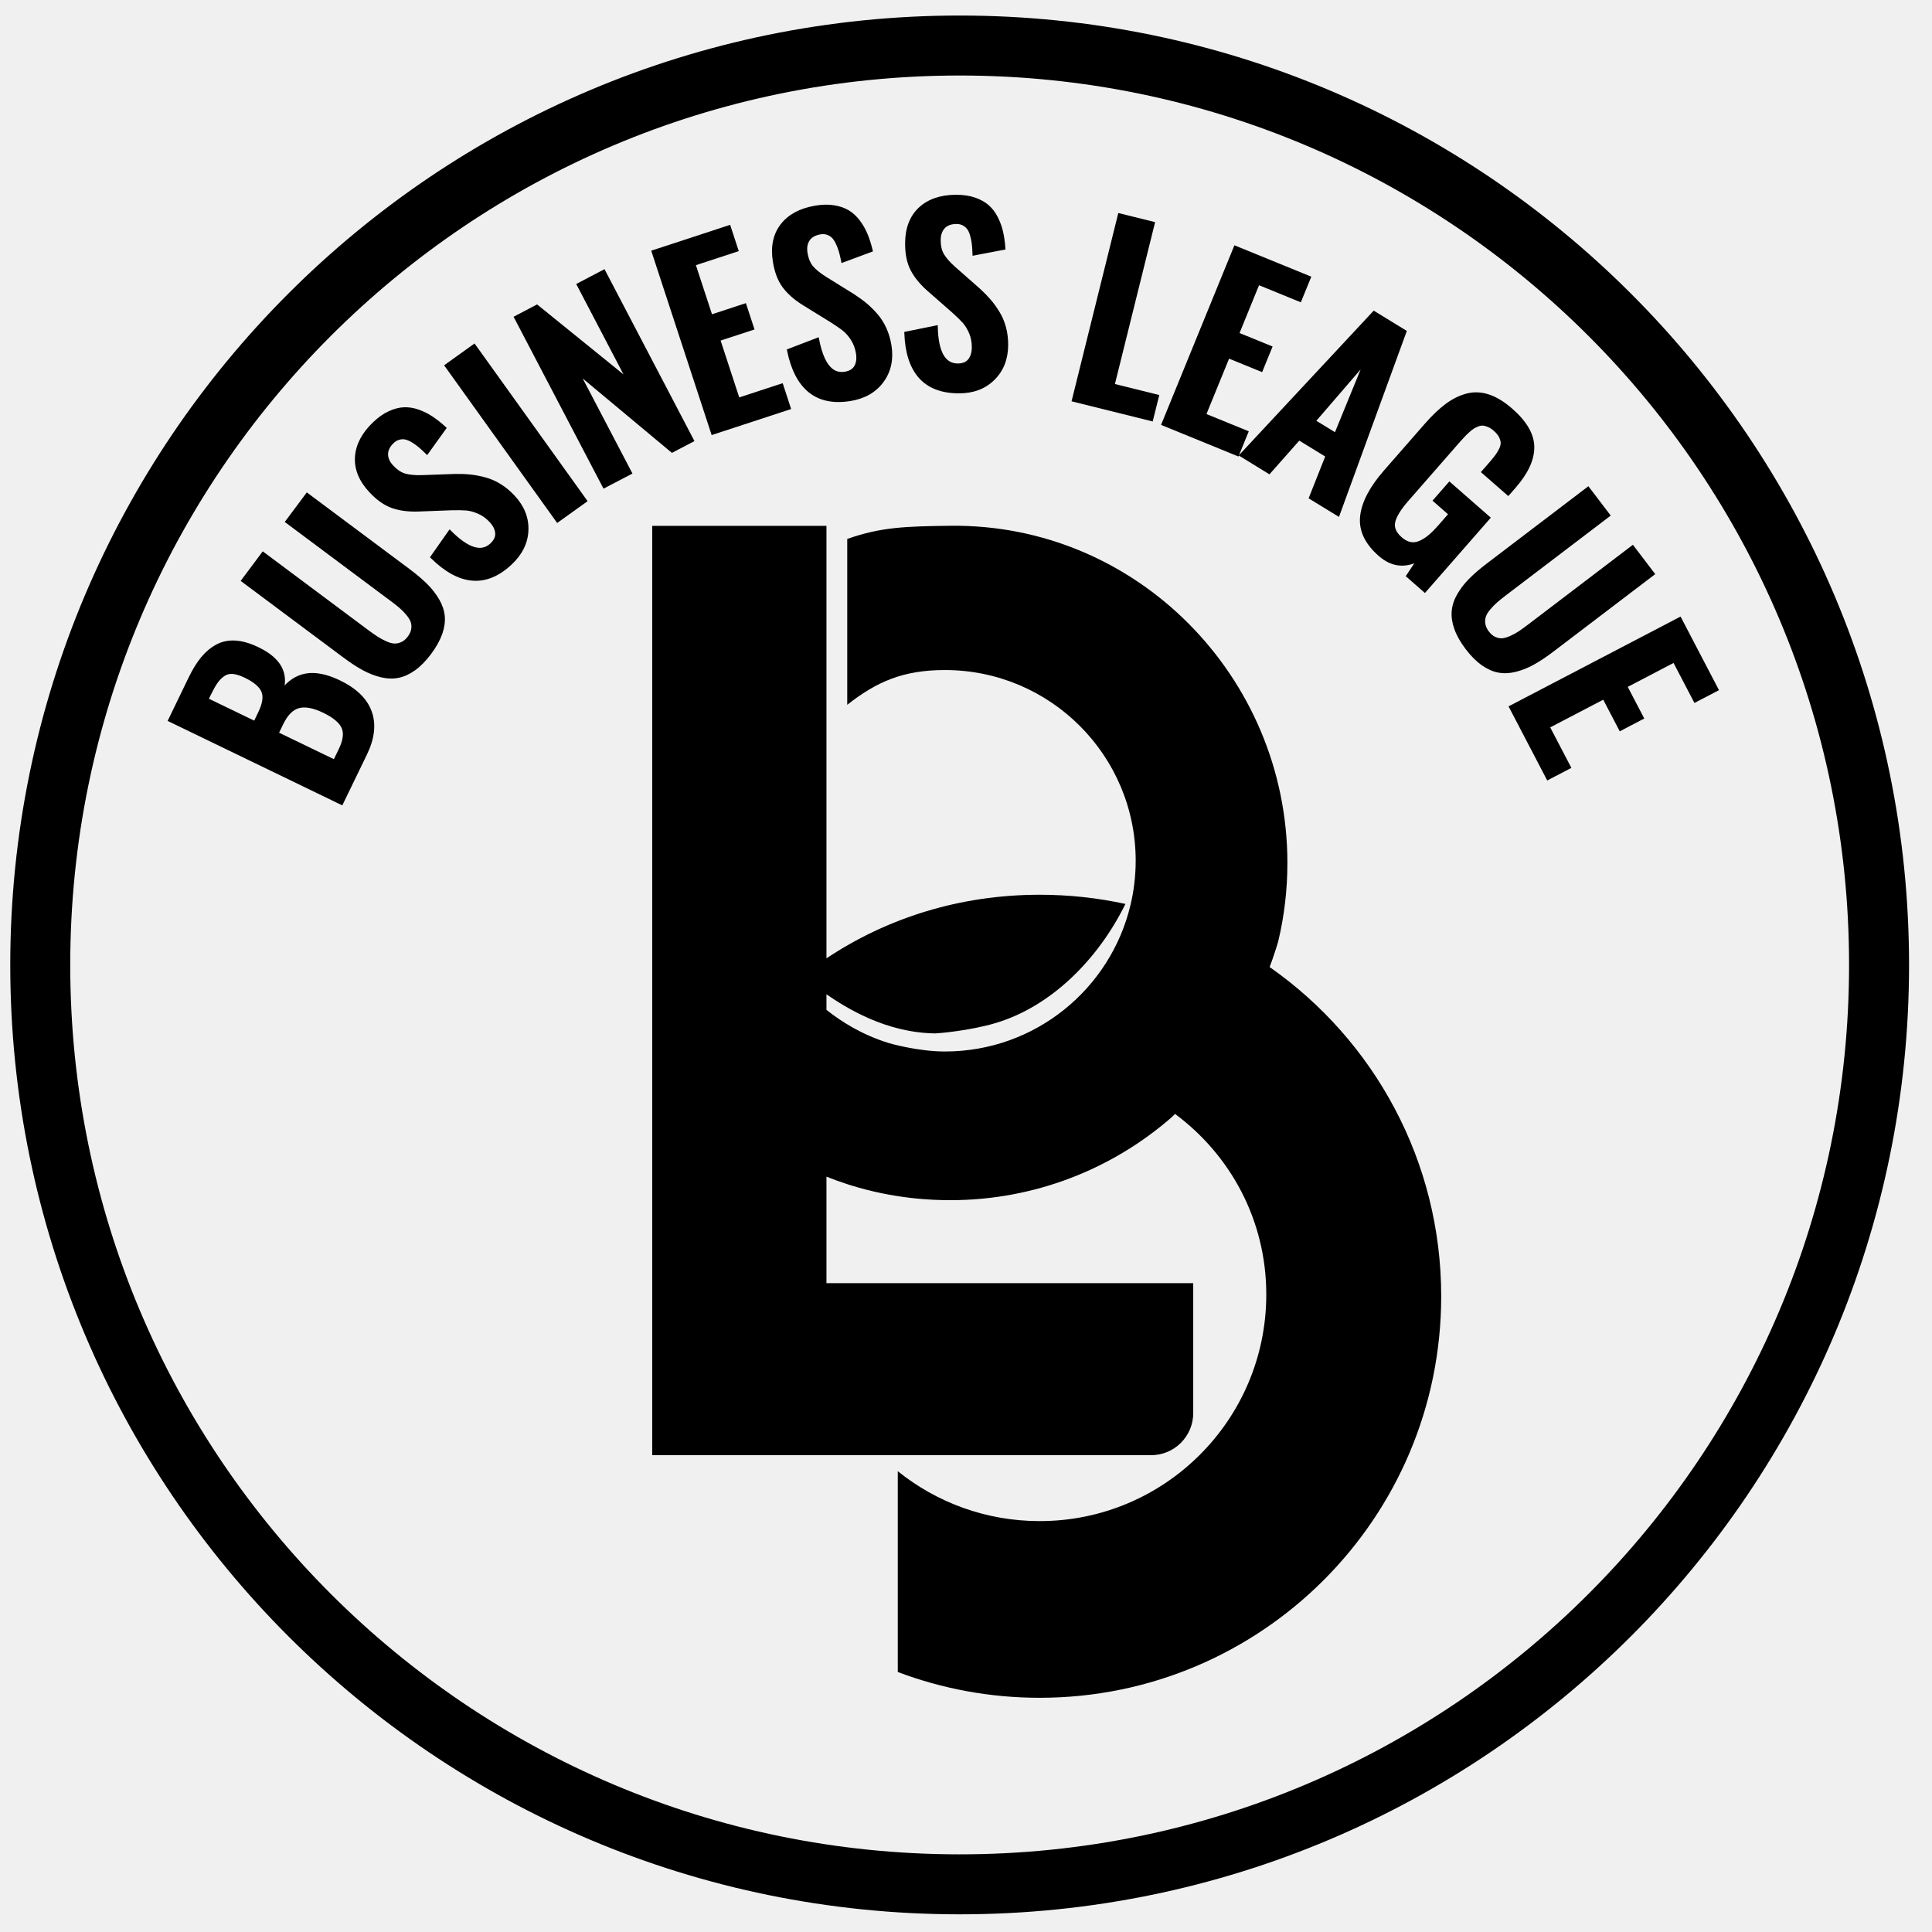
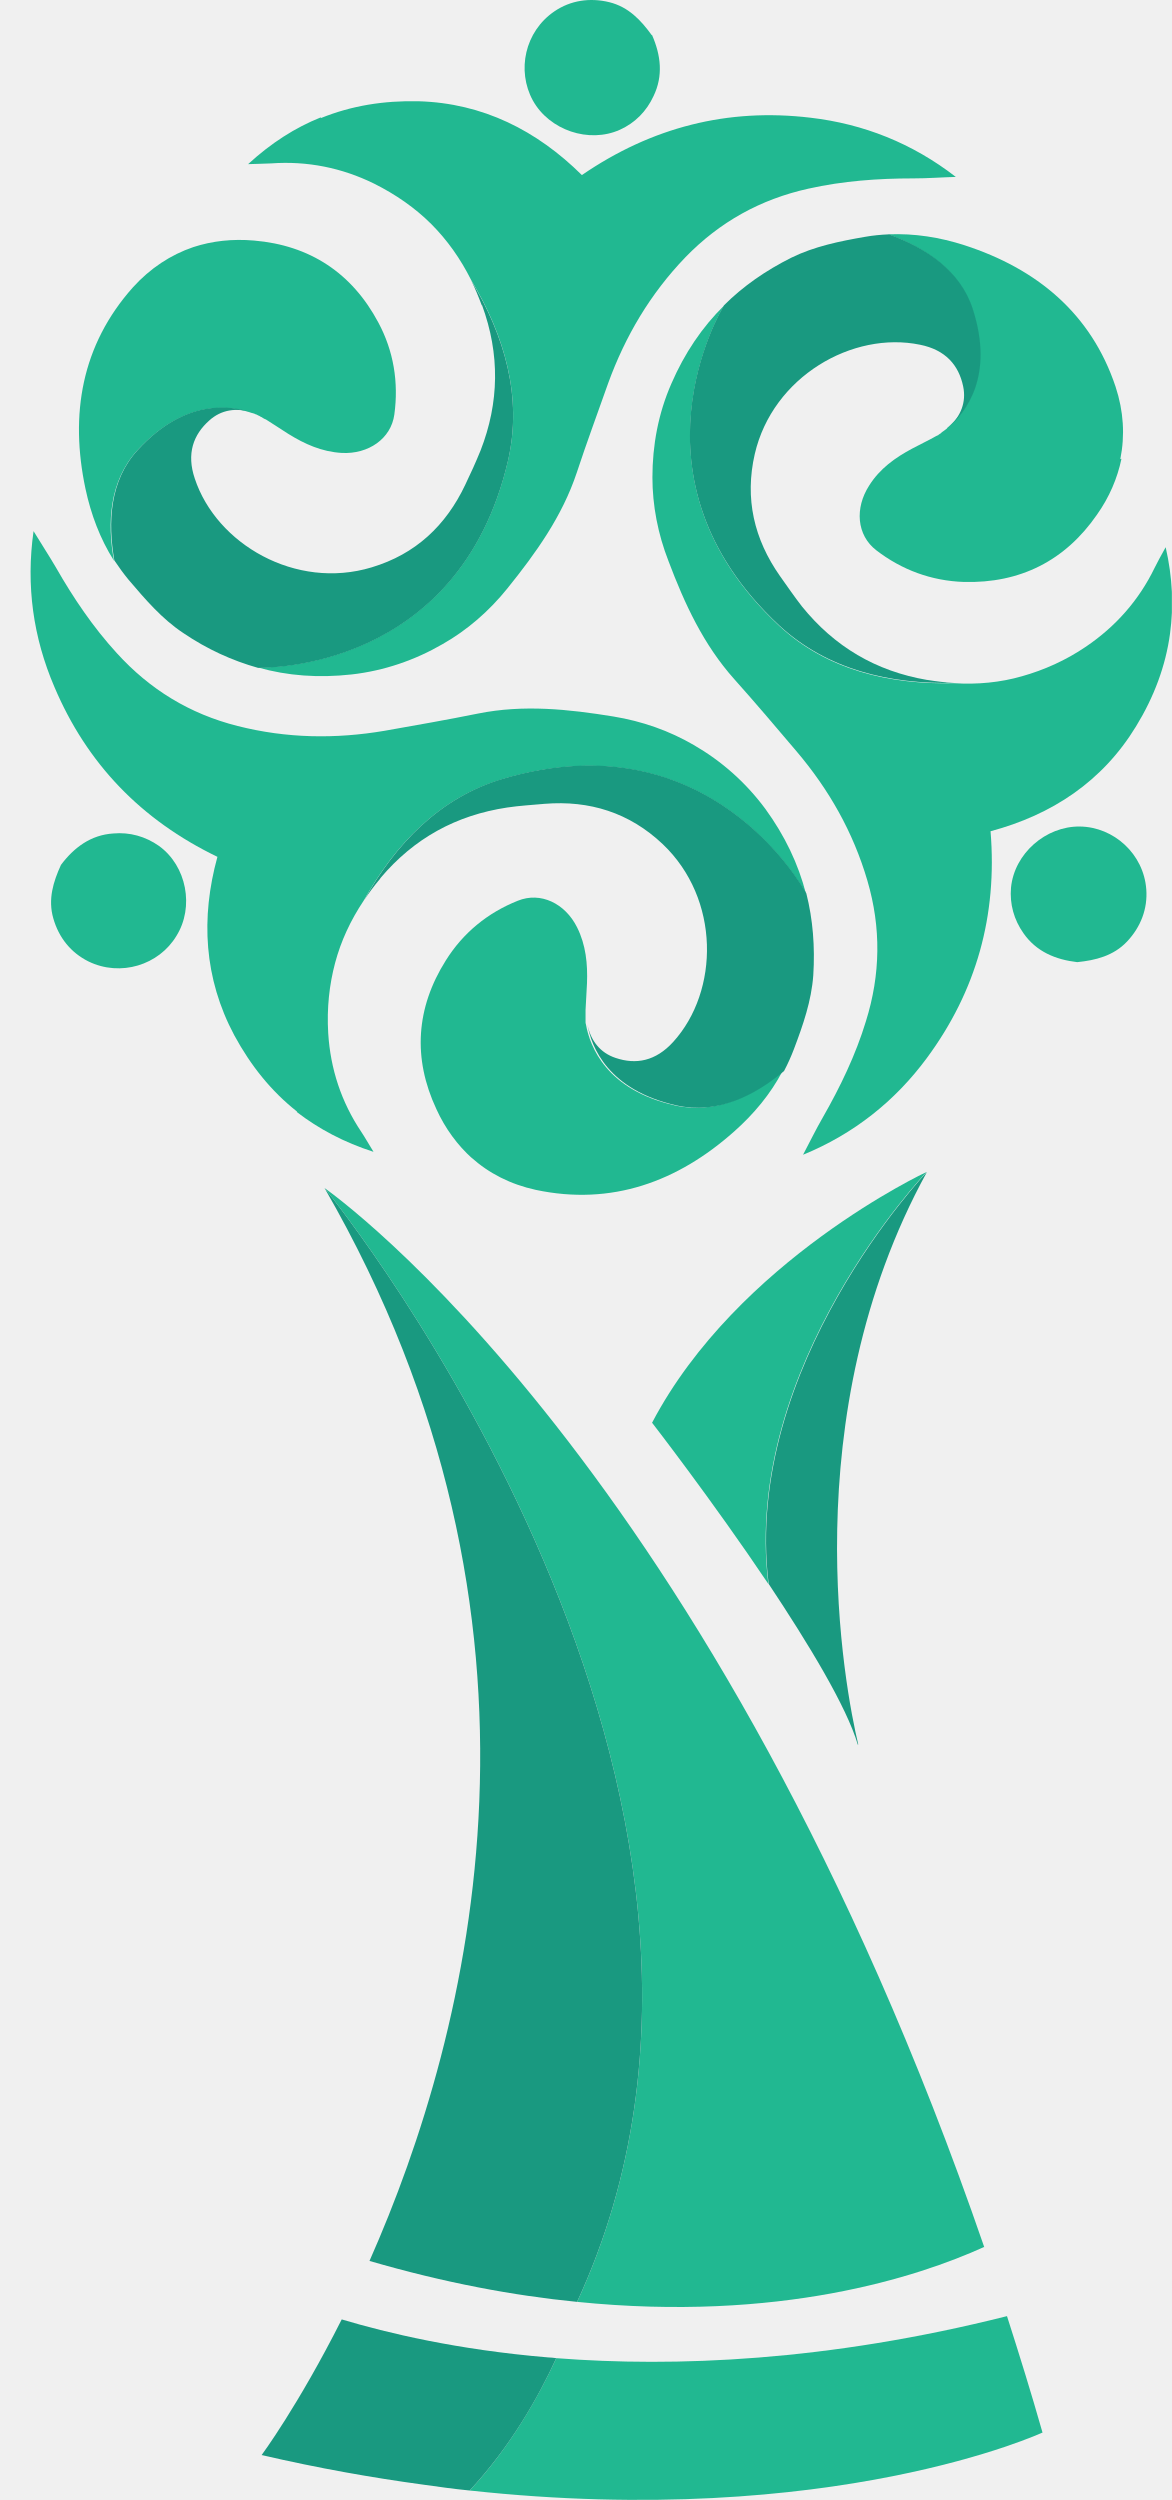
- <svg xmlns="http://www.w3.org/2000/svg" version="1.1" id="Layer_1" x="0px" y="0px" viewBox="0 0 612 612" style="enable-background:new 0 0 612 612;" xml:space="preserve">
-   <style type="text/css">
- 	.st0{opacity:0.35;fill:#010101;}
- 	.st1{fill:none;stroke:#000000;stroke-width:19;stroke-miterlimit:10;}
- 	.st2{fill:#FFFFFF;}
- 	.st3{stroke:#000000;stroke-miterlimit:10;}
- </style>
-   <path class="st0" d="M404.92,298.17c-0.01,0.04-0.02,0.07-0.03,0.11c0-0.03,0.01-0.07,0.02-0.11H404.92z" />
-   <path class="st0" d="M408.02,308.57" />
-   <circle class="st1" cx="303.99" cy="305.66" r="291.24" />
-   <path class="st2" d="M372.29,352.91c-0.39,0.35-0.79,0.7-1.19,1.05c0.37-0.36,0.75-0.73,1.12-1.1  C372.24,352.87,372.27,352.89,372.29,352.91z" />
-   <path class="st2" d="M404.88,298.31c-0.67,2.81-1.45,5.56-2.34,8.27c-0.12-0.07-0.23-0.16-0.35-0.24  C403.18,303.7,404.08,301.02,404.88,298.31z" />
-   <path d="M456.53,410.62c0,70.25-56.95,127.19-127.19,127.19c-15.83,0-30.98-2.89-44.95-8.17v-63.61  c12.3,9.89,27.93,15.81,44.95,15.81c39.64,0,71.78-32.14,71.78-71.78c0-23.54-11.33-44.13-28.83-57.15  c-0.02-0.02-0.05-0.04-0.07-0.05c-0.37,0.37-0.75,0.74-1.12,1.1c-0.02,0.02-0.04,0.03-0.06,0.05  c-18.75,16.3-43.25,26.17-70.05,26.17c-5.72,0-17.73-0.4-31.76-4.8c-0.29-0.09-0.57-0.18-0.86-0.28c-2.26-0.72-4.45-1.52-6.57-2.37  v33.73h116.18v41.15c0,7.37-5.97,13.35-13.35,13.35H206.6V166.58h55.2v136.99c19.16-12.75,42.19-20.14,67.54-20.14  c9.32,0,18.41,1,27.16,2.91c-8.66,17.63-23.56,32.44-40.95,37.68c-8.41,2.54-18.74,3.34-19.26,3.33  c-15.72-0.18-28.28-8.13-34.49-12.38v4.92c4.95,3.95,11.44,7.92,19.57,10.47c0.49,0.16,9.37,2.72,17.96,2.72  c28.53,0,52.45-19.78,58.77-46.38c0.53-2.2,0.94-4.45,1.21-6.74c0.29-2.39,0.44-4.83,0.44-7.3c0-33.36-27.05-60.41-60.42-60.41  c-13.35,0-21.74,3.77-30.95,11.01v-52.53c10.61-3.78,18.65-4.01,32.61-4.18c58.99-0.75,106.82,47.82,106.82,106.81  c0,8.54-1,16.85-2.9,24.81c-0.01,0.04-0.02,0.08-0.02,0.11c-0.01,0.01-0.01,0.02-0.01,0.03c-0.8,2.71-1.7,5.39-2.69,8.03  c0.12,0.08,0.23,0.17,0.35,0.24C435.2,329.61,456.53,367.62,456.53,410.62z" />
-   <g>
-     <path class="st3" d="M108.2,254.45l-54.43-26.32l6.45-13.33c1.22-2.52,2.5-4.6,3.86-6.26c1.35-1.65,2.9-2.96,4.65-3.91   c1.74-0.95,3.71-1.36,5.91-1.21c2.2,0.15,4.59,0.86,7.19,2.14c6.71,3.27,9.17,7.76,7.39,13.46c2.17-2.92,4.74-4.64,7.7-5.17   s6.45,0.17,10.44,2.07c5.18,2.48,8.48,5.66,9.9,9.57c1.42,3.9,0.93,8.35-1.49,13.34L108.2,254.45z M80.76,228.94l1.49-3.09   c1.41-2.91,1.75-5.21,1.03-6.91c-0.72-1.7-2.55-3.26-5.51-4.69c-1.53-0.74-2.86-1.16-3.99-1.26c-1.13-0.1-2.14,0.16-3.03,0.78   c-0.89,0.62-1.67,1.41-2.33,2.38c-0.66,0.97-1.4,2.31-2.24,4.04l-0.67,1.38L80.76,228.94z M106,241.15l1.76-3.64   c1.43-2.96,1.73-5.33,0.9-7.14c-0.83-1.8-2.83-3.47-6-5.01c-3.28-1.59-5.97-2.1-8.07-1.53c-2.1,0.57-3.88,2.36-5.34,5.38   l-1.51,3.12L106,241.15z" />
-     <path class="st3" d="M136.17,206.85c-1.61,2.16-3.27,3.85-4.96,5.06s-3.38,1.98-5.06,2.32c-1.68,0.34-3.46,0.28-5.35-0.17   c-1.89-0.46-3.76-1.18-5.61-2.18c-1.85-1-3.87-2.32-6.07-3.96l-32.18-24.01l6.39-8.56l33.09,24.69c1.13,0.84,2.12,1.53,2.96,2.07   c0.84,0.54,1.77,1.04,2.8,1.5c1.02,0.46,1.93,0.71,2.73,0.74c0.8,0.03,1.6-0.14,2.43-0.51c0.82-0.37,1.57-1.01,2.24-1.9   c0.67-0.9,1.06-1.79,1.19-2.69c0.12-0.9,0.05-1.71-0.22-2.44c-0.27-0.73-0.77-1.53-1.49-2.39c-0.72-0.86-1.46-1.61-2.22-2.25   c-0.75-0.64-1.7-1.38-2.85-2.24l-33.09-24.69l6.39-8.56l32.18,24.01c2.2,1.64,4.04,3.21,5.53,4.69c1.48,1.49,2.71,3.07,3.69,4.75   c0.97,1.68,1.54,3.37,1.7,5.07c0.16,1.7-0.1,3.53-0.78,5.49C138.9,202.65,137.76,204.71,136.17,206.85z" />
-     <path class="st3" d="M161.71,178.48c-7.77,7.28-16.06,6.61-24.86-2.01l5.63-8.02c5.64,5.67,10.04,7.03,13.2,4.07   c1.22-1.15,1.79-2.37,1.68-3.67c-0.1-1.3-0.75-2.58-1.92-3.84c-1.15-1.22-2.42-2.14-3.82-2.74c-1.4-0.6-2.69-0.96-3.89-1.06   c-1.19-0.1-2.78-0.12-4.76-0.07l-10.51,0.4c-3.1,0.1-5.82-0.26-8.16-1.08c-2.34-0.82-4.64-2.44-6.9-4.86   c-3.21-3.42-4.69-7.03-4.46-10.81c0.24-3.78,2.1-7.34,5.58-10.67c1.6-1.53,3.21-2.67,4.85-3.41c1.63-0.75,3.18-1.15,4.65-1.2   c1.46-0.05,2.96,0.19,4.48,0.73c1.52,0.54,2.94,1.25,4.26,2.13c1.32,0.88,2.68,1.96,4.09,3.24l-5.6,7.79   c-0.87-0.85-1.65-1.57-2.34-2.15c-0.69-0.58-1.46-1.12-2.28-1.61c-0.83-0.49-1.59-0.8-2.29-0.93c-0.7-0.13-1.43-0.07-2.19,0.17   c-0.76,0.24-1.46,0.71-2.1,1.41c-1.12,1.18-1.66,2.43-1.62,3.74c0.04,1.31,0.63,2.57,1.76,3.77c1.33,1.42,2.7,2.33,4.12,2.72   c1.42,0.39,3.21,0.55,5.38,0.49l10.44-0.38c1.77-0.03,3.4,0.03,4.87,0.19c1.47,0.15,3.03,0.45,4.65,0.89   c1.63,0.44,3.2,1.13,4.72,2.08c1.52,0.94,2.93,2.12,4.24,3.52c3.01,3.21,4.43,6.77,4.28,10.68   C166.74,171.89,165.01,175.39,161.71,178.48z" />
-     <path class="st3" d="M176.61,164.97l-35.23-49.14l8.83-6.33l35.23,49.14L176.61,164.97z" />
-     <path class="st3" d="M191.39,154.12l-28.03-53.57l6.72-3.52l28.99,23.48L183.2,90.17l8.08-4.23l28.03,53.57l-6.4,3.35l-29.93-24.96   l16.69,31.89L191.39,154.12z" />
-     <path class="st3" d="M225.75,137.19l-18.83-57.46l24.05-7.88l2.42,7.38l-13.58,4.45l5.41,16.5l10.74-3.52l2.42,7.38l-10.74,3.52   l6.21,18.96l13.76-4.51l2.37,7.24L225.75,137.19z" />
-     <path class="st3" d="M269.32,126.54c-10.51,1.7-17.02-3.47-19.51-15.53l9.15-3.51c1.52,7.86,4.41,11.44,8.69,10.75   c1.66-0.27,2.8-0.97,3.44-2.11c0.64-1.14,0.82-2.56,0.55-4.26c-0.27-1.66-0.81-3.12-1.64-4.41c-0.82-1.28-1.7-2.3-2.64-3.05   c-0.93-0.75-2.24-1.65-3.91-2.71l-8.95-5.53c-2.63-1.64-4.69-3.46-6.17-5.45c-1.48-1.99-2.48-4.62-3.01-7.88   c-0.75-4.63,0.03-8.45,2.34-11.46c2.31-3.01,5.83-4.92,10.58-5.74c2.18-0.38,4.16-0.42,5.93-0.13c1.77,0.29,3.28,0.82,4.53,1.59   c1.25,0.77,2.35,1.81,3.31,3.1c0.96,1.3,1.75,2.68,2.35,4.14c0.61,1.47,1.13,3.12,1.58,4.97l-8.99,3.34   c-0.24-1.19-0.49-2.22-0.74-3.09c-0.25-0.87-0.58-1.74-1-2.61c-0.41-0.87-0.87-1.55-1.39-2.05c-0.51-0.5-1.15-0.85-1.91-1.08   c-0.76-0.22-1.61-0.22-2.53,0c-1.59,0.36-2.74,1.09-3.43,2.2s-0.91,2.48-0.65,4.11c0.31,1.92,0.94,3.44,1.9,4.55   c0.96,1.11,2.35,2.25,4.19,3.4l8.87,5.51c1.49,0.97,2.8,1.92,3.94,2.87c1.14,0.95,2.26,2.06,3.37,3.33   c1.1,1.27,2.02,2.73,2.76,4.36c0.73,1.63,1.25,3.39,1.56,5.29c0.7,4.34-0.1,8.09-2.41,11.25   C277.17,123.87,273.78,125.81,269.32,126.54z" />
-     <path class="st3" d="M303.63,124.1c-10.65-0.06-16.2-6.25-16.67-18.55l9.6-1.95c0.2,8,2.46,12.01,6.78,12.04   c1.68,0.01,2.93-0.49,3.75-1.51s1.24-2.39,1.25-4.11c0.01-1.68-0.29-3.22-0.88-4.62c-0.6-1.4-1.3-2.55-2.09-3.44   c-0.8-0.89-1.93-2-3.41-3.32l-7.91-6.94c-2.32-2.06-4.05-4.19-5.18-6.4c-1.13-2.21-1.68-4.96-1.66-8.27   c0.03-4.69,1.43-8.33,4.2-10.92c2.77-2.58,6.57-3.89,11.38-3.91c2.21-0.01,4.17,0.27,5.87,0.85c1.7,0.58,3.1,1.36,4.2,2.32   c1.1,0.97,2.02,2.17,2.75,3.61c0.73,1.44,1.28,2.93,1.63,4.48c0.36,1.55,0.6,3.27,0.74,5.16l-9.42,1.8   c-0.04-1.22-0.11-2.27-0.22-3.17c-0.1-0.9-0.29-1.81-0.55-2.74c-0.26-0.93-0.6-1.67-1.03-2.25c-0.42-0.57-0.99-1.03-1.71-1.38   c-0.72-0.34-1.55-0.48-2.49-0.42c-1.63,0.09-2.88,0.62-3.75,1.6c-0.87,0.98-1.31,2.3-1.32,3.95c-0.01,1.95,0.36,3.55,1.12,4.8   s1.95,2.61,3.57,4.05l7.84,6.9c1.31,1.2,2.44,2.36,3.41,3.48c0.97,1.12,1.89,2.41,2.77,3.85c0.88,1.44,1.54,3.02,2,4.75   c0.45,1.73,0.67,3.55,0.66,5.47c-0.03,4.4-1.44,7.97-4.24,10.7C311.82,122.78,308.16,124.13,303.63,124.1z" />
-     <path class="st3" d="M340.04,126.76l14.57-58.68l10.69,2.65l-12.73,51.28l14.05,3.49l-1.84,7.4L340.04,126.76z" />
-     <path class="st3" d="M368.44,134.32l22.86-55.97l23.43,9.57l-2.94,7.19l-13.24-5.41L392,105.77l10.47,4.27l-2.94,7.19l-10.47-4.27   l-7.54,18.47l13.4,5.47l-2.88,7.06L368.44,134.32z" />
-     <path class="st3" d="M393.17,144.17l42.07-45.13l9.79,6L423.89,163l-8.74-5.35l5.25-13.25l-8.92-5.47l-9.45,10.68L393.17,144.17z    M416.22,133.41l6.9,4.23l9.52-23.29L416.22,133.41z" />
-     <path class="st3" d="M437.1,175.76c-4.3-3.76-6.22-7.81-5.76-12.16c0.46-4.35,2.94-9.09,7.43-14.23l12.96-14.82   c2.29-2.62,4.47-4.69,6.54-6.23c2.07-1.53,4.21-2.59,6.43-3.17c2.22-0.58,4.49-0.48,6.82,0.29c2.33,0.77,4.73,2.24,7.2,4.4   c4.5,3.94,6.77,7.86,6.8,11.78c0.03,3.92-1.92,8.12-5.84,12.6l-1.94,2.22l-7.94-6.94l2.07-2.36c0.88-1.01,1.58-1.85,2.09-2.53   c0.51-0.68,0.97-1.42,1.36-2.22c0.39-0.8,0.58-1.52,0.55-2.16c-0.03-0.64-0.23-1.31-0.6-2.03c-0.38-0.72-0.97-1.43-1.8-2.15   c-0.62-0.54-1.25-0.95-1.86-1.22c-0.62-0.27-1.2-0.43-1.73-0.49c-0.53-0.06-1.09,0.02-1.69,0.24s-1.13,0.48-1.59,0.77   c-0.46,0.29-1,0.72-1.61,1.28c-0.61,0.57-1.13,1.08-1.56,1.54c-0.44,0.46-0.98,1.07-1.64,1.82l-16.06,18.37   c-2.4,2.75-3.82,5.05-4.25,6.91c-0.44,1.86,0.3,3.63,2.2,5.29c0.99,0.86,1.98,1.4,2.98,1.61c1,0.21,2.01,0.1,3.05-0.33   c1.04-0.43,2.06-1.07,3.08-1.91c1.01-0.84,2.13-1.96,3.34-3.35l3.26-3.73l-4.91-4.3l4.68-5.35l12.38,10.83l-20.21,23.11l-5.38-4.71   l3.43-5.14C444.97,179.56,440.87,179.05,437.1,175.76z" />
-     <path class="st3" d="M464.69,205.33c-1.63-2.15-2.8-4.2-3.5-6.16c-0.7-1.96-0.98-3.79-0.84-5.5c0.14-1.71,0.68-3.41,1.64-5.1   c0.96-1.69,2.17-3.29,3.64-4.79c1.47-1.5,3.3-3.08,5.48-4.75l31.95-24.31l6.47,8.5l-32.85,25c-1.12,0.85-2.06,1.61-2.81,2.27   s-1.49,1.42-2.21,2.28c-0.72,0.86-1.21,1.66-1.46,2.42c-0.25,0.76-0.31,1.58-0.18,2.47c0.13,0.89,0.53,1.79,1.21,2.68   c0.68,0.89,1.43,1.52,2.25,1.88c0.83,0.36,1.63,0.52,2.41,0.46s1.68-0.32,2.71-0.78c1.03-0.46,1.95-0.96,2.77-1.51   c0.82-0.55,1.8-1.26,2.94-2.12l32.85-25l6.47,8.5l-31.95,24.31c-2.19,1.66-4.2,3-6.04,4.02c-1.84,1.02-3.7,1.76-5.59,2.23   c-1.89,0.47-3.67,0.55-5.34,0.24c-1.68-0.31-3.36-1.07-5.07-2.26C467.97,209.12,466.31,207.46,464.69,205.33z" />
-     <path class="st3" d="M478.54,223.97l53.6-27.99l11.71,22.43l-6.89,3.59l-6.62-12.67l-15.39,8.04l5.23,10.02l-6.88,3.6l-5.23-10.02   l-17.68,9.23l6.7,12.83l-6.76,3.53L478.54,223.97z" />
+ <svg xmlns="http://www.w3.org/2000/svg" width="30" height="64" viewBox="0 0 30 64" fill="none">
+   <g clip-path="url(#clip0_360_321)">
+     <path d="M27.576 24.631C27.015 24.565 26.528 24.359 26.201 23.891C25.957 23.545 25.845 23.143 25.882 22.722C25.967 21.851 26.771 21.149 27.642 21.159C28.512 21.168 29.279 21.861 29.345 22.768C29.382 23.264 29.204 23.732 28.849 24.107C28.503 24.471 28.044 24.584 27.576 24.631Z" fill="#21B891" />
+     <path d="M28.709 11.745C28.606 12.241 28.4 12.727 28.082 13.176C27.267 14.355 26.116 14.936 24.675 14.898C23.842 14.87 23.084 14.589 22.429 14.084C21.933 13.7 21.877 13.008 22.252 12.428C22.523 11.997 22.916 11.716 23.356 11.482C23.562 11.37 23.768 11.277 23.964 11.164C23.964 11.164 23.983 11.155 24.002 11.146C24.002 11.146 24.02 11.146 24.03 11.127C24.03 11.127 24.048 11.118 24.058 11.108C24.076 11.099 24.095 11.089 24.104 11.071C24.123 11.052 24.151 11.043 24.17 11.024C24.179 11.015 24.198 11.005 24.207 10.996C24.226 10.987 24.245 10.968 24.254 10.949C24.703 10.565 25.433 9.639 24.89 7.926C24.563 6.916 23.665 6.336 22.738 5.999C23.412 5.971 24.058 6.074 24.694 6.279C26.538 6.878 27.932 8.02 28.559 9.901C28.765 10.528 28.802 11.146 28.68 11.754L28.709 11.745Z" fill="#21B891" />
+     <path d="M29.953 16.218C29.841 17.05 29.541 17.846 29.083 18.594C28.222 20.008 26.93 20.859 25.358 21.28C25.536 23.442 24.993 25.37 23.73 27.082C22.916 28.186 21.858 29.029 20.558 29.562C20.726 29.244 20.885 28.916 21.063 28.608C21.512 27.822 21.905 27.007 22.167 26.146C22.542 24.949 22.56 23.751 22.205 22.544C21.84 21.299 21.222 20.213 20.389 19.231C19.865 18.613 19.341 17.995 18.798 17.387C18.012 16.508 17.526 15.459 17.114 14.365C16.843 13.672 16.702 12.942 16.702 12.222C16.702 11.398 16.852 10.584 17.189 9.817C17.526 9.04 17.975 8.375 18.536 7.823C18.443 7.973 15.907 12.25 19.949 16.021C21.166 17.153 22.766 17.528 24.423 17.49C25.021 17.528 25.611 17.471 26.163 17.312C26.725 17.153 27.277 16.91 27.801 16.554C28.559 16.04 29.158 15.366 29.56 14.533C29.635 14.383 29.71 14.243 29.841 14.009C30.019 14.786 30.047 15.516 29.953 16.218Z" fill="#21B891" />
+     <path d="M16.693 0.898C16.917 1.413 16.983 1.937 16.73 2.461C16.552 2.845 16.262 3.144 15.869 3.322C15.074 3.678 14.063 3.332 13.642 2.574C13.221 1.806 13.436 0.805 14.194 0.29C14.606 0.009 15.102 -0.065 15.598 0.056C16.094 0.178 16.412 0.524 16.683 0.898H16.693Z" fill="#21B891" />
+     <path d="M4.948 6.326C5.435 6.167 5.95 6.111 6.502 6.158C7.934 6.279 9.01 6.99 9.684 8.254C10.077 8.984 10.208 9.788 10.095 10.612C10.011 11.23 9.431 11.632 8.748 11.595C8.242 11.566 7.803 11.37 7.382 11.108C7.185 10.986 6.998 10.855 6.801 10.734C6.801 10.734 6.801 10.734 6.792 10.734C6.792 10.734 6.773 10.724 6.755 10.715C6.755 10.715 6.736 10.706 6.726 10.696C6.717 10.696 6.708 10.687 6.698 10.678C6.68 10.678 6.661 10.659 6.642 10.649C6.624 10.64 6.595 10.631 6.567 10.612C6.549 10.612 6.539 10.603 6.521 10.593C6.502 10.593 6.483 10.575 6.455 10.575C5.894 10.378 4.733 10.21 3.517 11.529C2.796 12.315 2.74 13.391 2.918 14.355C2.562 13.794 2.328 13.167 2.188 12.512C1.785 10.612 2.085 8.834 3.404 7.355C3.844 6.869 4.368 6.523 4.948 6.326Z" fill="#21B891" />
+     <path d="M8.214 3.023C9.001 2.704 9.824 2.573 10.713 2.592C12.36 2.639 13.745 3.341 14.896 4.482C16.683 3.256 18.63 2.761 20.745 3.013C22.111 3.172 23.356 3.668 24.469 4.529C24.105 4.539 23.749 4.567 23.384 4.567C22.476 4.567 21.578 4.632 20.698 4.829C19.472 5.1 18.424 5.68 17.544 6.588C16.646 7.524 16.01 8.6 15.57 9.807C15.299 10.575 15.018 11.332 14.765 12.1C14.391 13.223 13.717 14.159 12.987 15.066C12.519 15.647 11.958 16.133 11.331 16.489C10.62 16.901 9.833 17.172 9.001 17.266C8.158 17.359 7.363 17.303 6.605 17.088C6.783 17.088 11.752 17.172 13.006 11.782C13.38 10.163 12.912 8.581 12.061 7.168C11.789 6.625 11.452 6.148 11.041 5.736C10.629 5.325 10.133 4.978 9.571 4.698C8.748 4.295 7.868 4.117 6.942 4.183C6.783 4.192 6.614 4.192 6.352 4.202C6.942 3.659 7.559 3.266 8.214 3.004V3.023Z" fill="#21B891" />
+     <path d="M1.561 22.141C1.898 21.692 2.328 21.374 2.899 21.337C3.32 21.299 3.723 21.412 4.069 21.655C4.78 22.169 4.977 23.218 4.518 23.957C4.069 24.706 3.086 25.014 2.263 24.612C1.813 24.387 1.505 24.004 1.364 23.508C1.224 23.021 1.364 22.572 1.561 22.141Z" fill="#21B891" />
+     <path d="M12.089 29.656C11.714 29.319 11.396 28.889 11.171 28.392C10.563 27.092 10.648 25.8 11.415 24.584C11.855 23.882 12.482 23.367 13.258 23.058C13.839 22.824 14.466 23.124 14.774 23.741C14.999 24.191 15.046 24.677 15.027 25.173C15.018 25.398 14.999 25.632 14.99 25.857C14.99 25.857 14.99 25.857 14.99 25.866C14.99 25.866 14.99 25.884 14.99 25.903C14.99 25.903 14.99 25.922 14.99 25.931C14.99 25.941 14.99 25.95 14.99 25.969C14.99 25.988 14.99 26.006 14.99 26.025C14.99 26.053 14.99 26.081 14.99 26.109C14.99 26.128 14.99 26.147 14.99 26.156C14.99 26.175 14.99 26.203 14.999 26.221C15.102 26.802 15.532 27.906 17.282 28.299C18.321 28.533 19.276 28.046 20.034 27.419C19.725 28.009 19.294 28.523 18.798 28.963C17.348 30.255 15.654 30.872 13.717 30.461C13.071 30.32 12.519 30.04 12.061 29.628L12.089 29.656Z" fill="#21B891" />
+     <path d="M7.606 28.458C6.942 27.934 6.418 27.279 5.997 26.502C5.22 25.042 5.136 23.498 5.566 21.935C3.61 20.99 2.225 19.549 1.392 17.584C0.85 16.32 0.662 14.992 0.859 13.597C1.046 13.906 1.243 14.205 1.43 14.524C1.879 15.31 2.384 16.058 2.993 16.723C3.835 17.649 4.855 18.276 6.081 18.585C7.335 18.903 8.589 18.922 9.852 18.707C10.648 18.566 11.452 18.426 12.238 18.267C13.399 18.033 14.55 18.155 15.701 18.342C16.44 18.463 17.133 18.707 17.76 19.072C18.471 19.483 19.088 20.026 19.594 20.709C20.09 21.392 20.436 22.113 20.633 22.88C20.548 22.721 18.153 18.37 12.847 19.951C11.246 20.429 10.114 21.617 9.309 23.058C8.972 23.564 8.729 24.088 8.579 24.649C8.43 25.211 8.364 25.809 8.402 26.446C8.458 27.363 8.738 28.215 9.253 28.982C9.347 29.122 9.422 29.263 9.562 29.487C8.804 29.244 8.158 28.898 7.597 28.467L7.606 28.458Z" fill="#21B891" />
+     <path d="M25.19 57.524C23.496 58.291 19.95 59.452 14.774 58.928C20.782 45.929 8.617 30.788 8.308 30.414C8.505 30.554 18.284 37.451 25.199 57.533L25.19 57.524Z" fill="#21B891" />
+     <path d="M19.669 40.548C18.237 38.415 16.693 36.422 16.693 36.422C18.883 32.257 23.721 30.002 23.721 30.002C23.721 30.002 18.986 34.962 19.669 40.539V40.548Z" fill="#21B891" />
+     <path d="M26.697 62.269C26.697 62.269 21.325 64.767 12.023 63.757C13.062 62.643 13.782 61.361 14.241 60.369C17.264 60.603 21.175 60.453 25.779 59.293C26.088 60.257 26.397 61.249 26.687 62.269H26.697Z" fill="#21B891" />
+     <path d="M23.739 17.406C23.973 17.444 24.198 17.472 24.423 17.481C22.776 17.518 21.175 17.144 19.949 16.012C15.897 12.24 18.443 7.964 18.536 7.814C19.023 7.327 19.603 6.925 20.258 6.597C20.848 6.307 21.494 6.176 22.139 6.064C22.345 6.027 22.551 6.008 22.757 5.999C23.683 6.335 24.591 6.916 24.909 7.926C25.452 9.629 24.731 10.556 24.273 10.949C24.6 10.659 24.741 10.294 24.657 9.892C24.544 9.349 24.207 8.956 23.552 8.825C21.83 8.469 19.781 9.639 19.322 11.623C19.06 12.764 19.304 13.803 19.968 14.748C20.155 15.01 20.333 15.272 20.53 15.525C21.363 16.555 22.42 17.181 23.73 17.406H23.739Z" fill="#199980" />
+     <path d="M12.332 7.814C12.248 7.589 12.164 7.384 12.061 7.178C12.912 8.591 13.38 10.163 13.006 11.791C11.752 17.181 6.783 17.097 6.605 17.097C5.94 16.91 5.304 16.62 4.696 16.208C4.144 15.843 3.723 15.347 3.292 14.842C3.161 14.683 3.039 14.514 2.927 14.346C2.759 13.373 2.805 12.306 3.526 11.52C4.733 10.2 5.903 10.369 6.464 10.565C6.053 10.425 5.66 10.491 5.36 10.762C4.948 11.127 4.771 11.614 4.986 12.25C5.538 13.925 7.569 15.113 9.515 14.524C10.638 14.187 11.415 13.457 11.911 12.409C12.051 12.119 12.182 11.829 12.304 11.529C12.781 10.303 12.8 9.068 12.341 7.814H12.332Z" fill="#199980" />
+     <path d="M9.73 22.497C9.581 22.675 9.44 22.862 9.319 23.049C10.123 21.608 11.256 20.419 12.856 19.942C18.153 18.361 20.558 22.721 20.642 22.871C20.81 23.536 20.866 24.238 20.82 24.967C20.773 25.622 20.558 26.24 20.324 26.858C20.249 27.054 20.165 27.241 20.071 27.419C19.313 28.056 18.358 28.533 17.32 28.299C15.57 27.906 15.139 26.811 15.036 26.221C15.121 26.642 15.364 26.951 15.757 27.082C16.281 27.26 16.786 27.167 17.236 26.671C18.415 25.37 18.443 23.012 16.964 21.608C16.113 20.803 15.092 20.485 13.941 20.578C13.623 20.607 13.305 20.625 12.987 20.672C11.677 20.869 10.601 21.458 9.74 22.478L9.73 22.497Z" fill="#199980" />
+     <path d="M14.774 58.928C13.155 58.769 11.387 58.441 9.459 57.88C12.07 51.984 14.728 41.54 8.308 30.414C8.617 30.788 20.782 45.929 14.774 58.928Z" fill="#199980" />
+     <path d="M14.241 60.369C13.782 61.37 13.062 62.643 12.023 63.757C11.63 63.719 11.237 63.663 10.835 63.607C9.525 63.429 8.149 63.186 6.698 62.849C6.698 62.849 7.634 61.586 8.748 59.377C9.908 59.723 11.696 60.154 14.035 60.35C14.101 60.35 14.175 60.36 14.241 60.369Z" fill="#199980" />
+     <path d="M21.961 44.666C21.671 43.684 20.698 42.083 19.678 40.548C18.995 34.971 23.73 30.002 23.73 30.002C20.286 36.281 21.634 43.244 21.971 44.657L21.961 44.666Z" fill="#199980" />
  </g>
+   <defs>
+     <clipPath id="clip0_360_321">
+       <rect width="29.216" height="64" fill="white" transform="translate(0.784058)" />
+     </clipPath>
+   </defs>
</svg>
